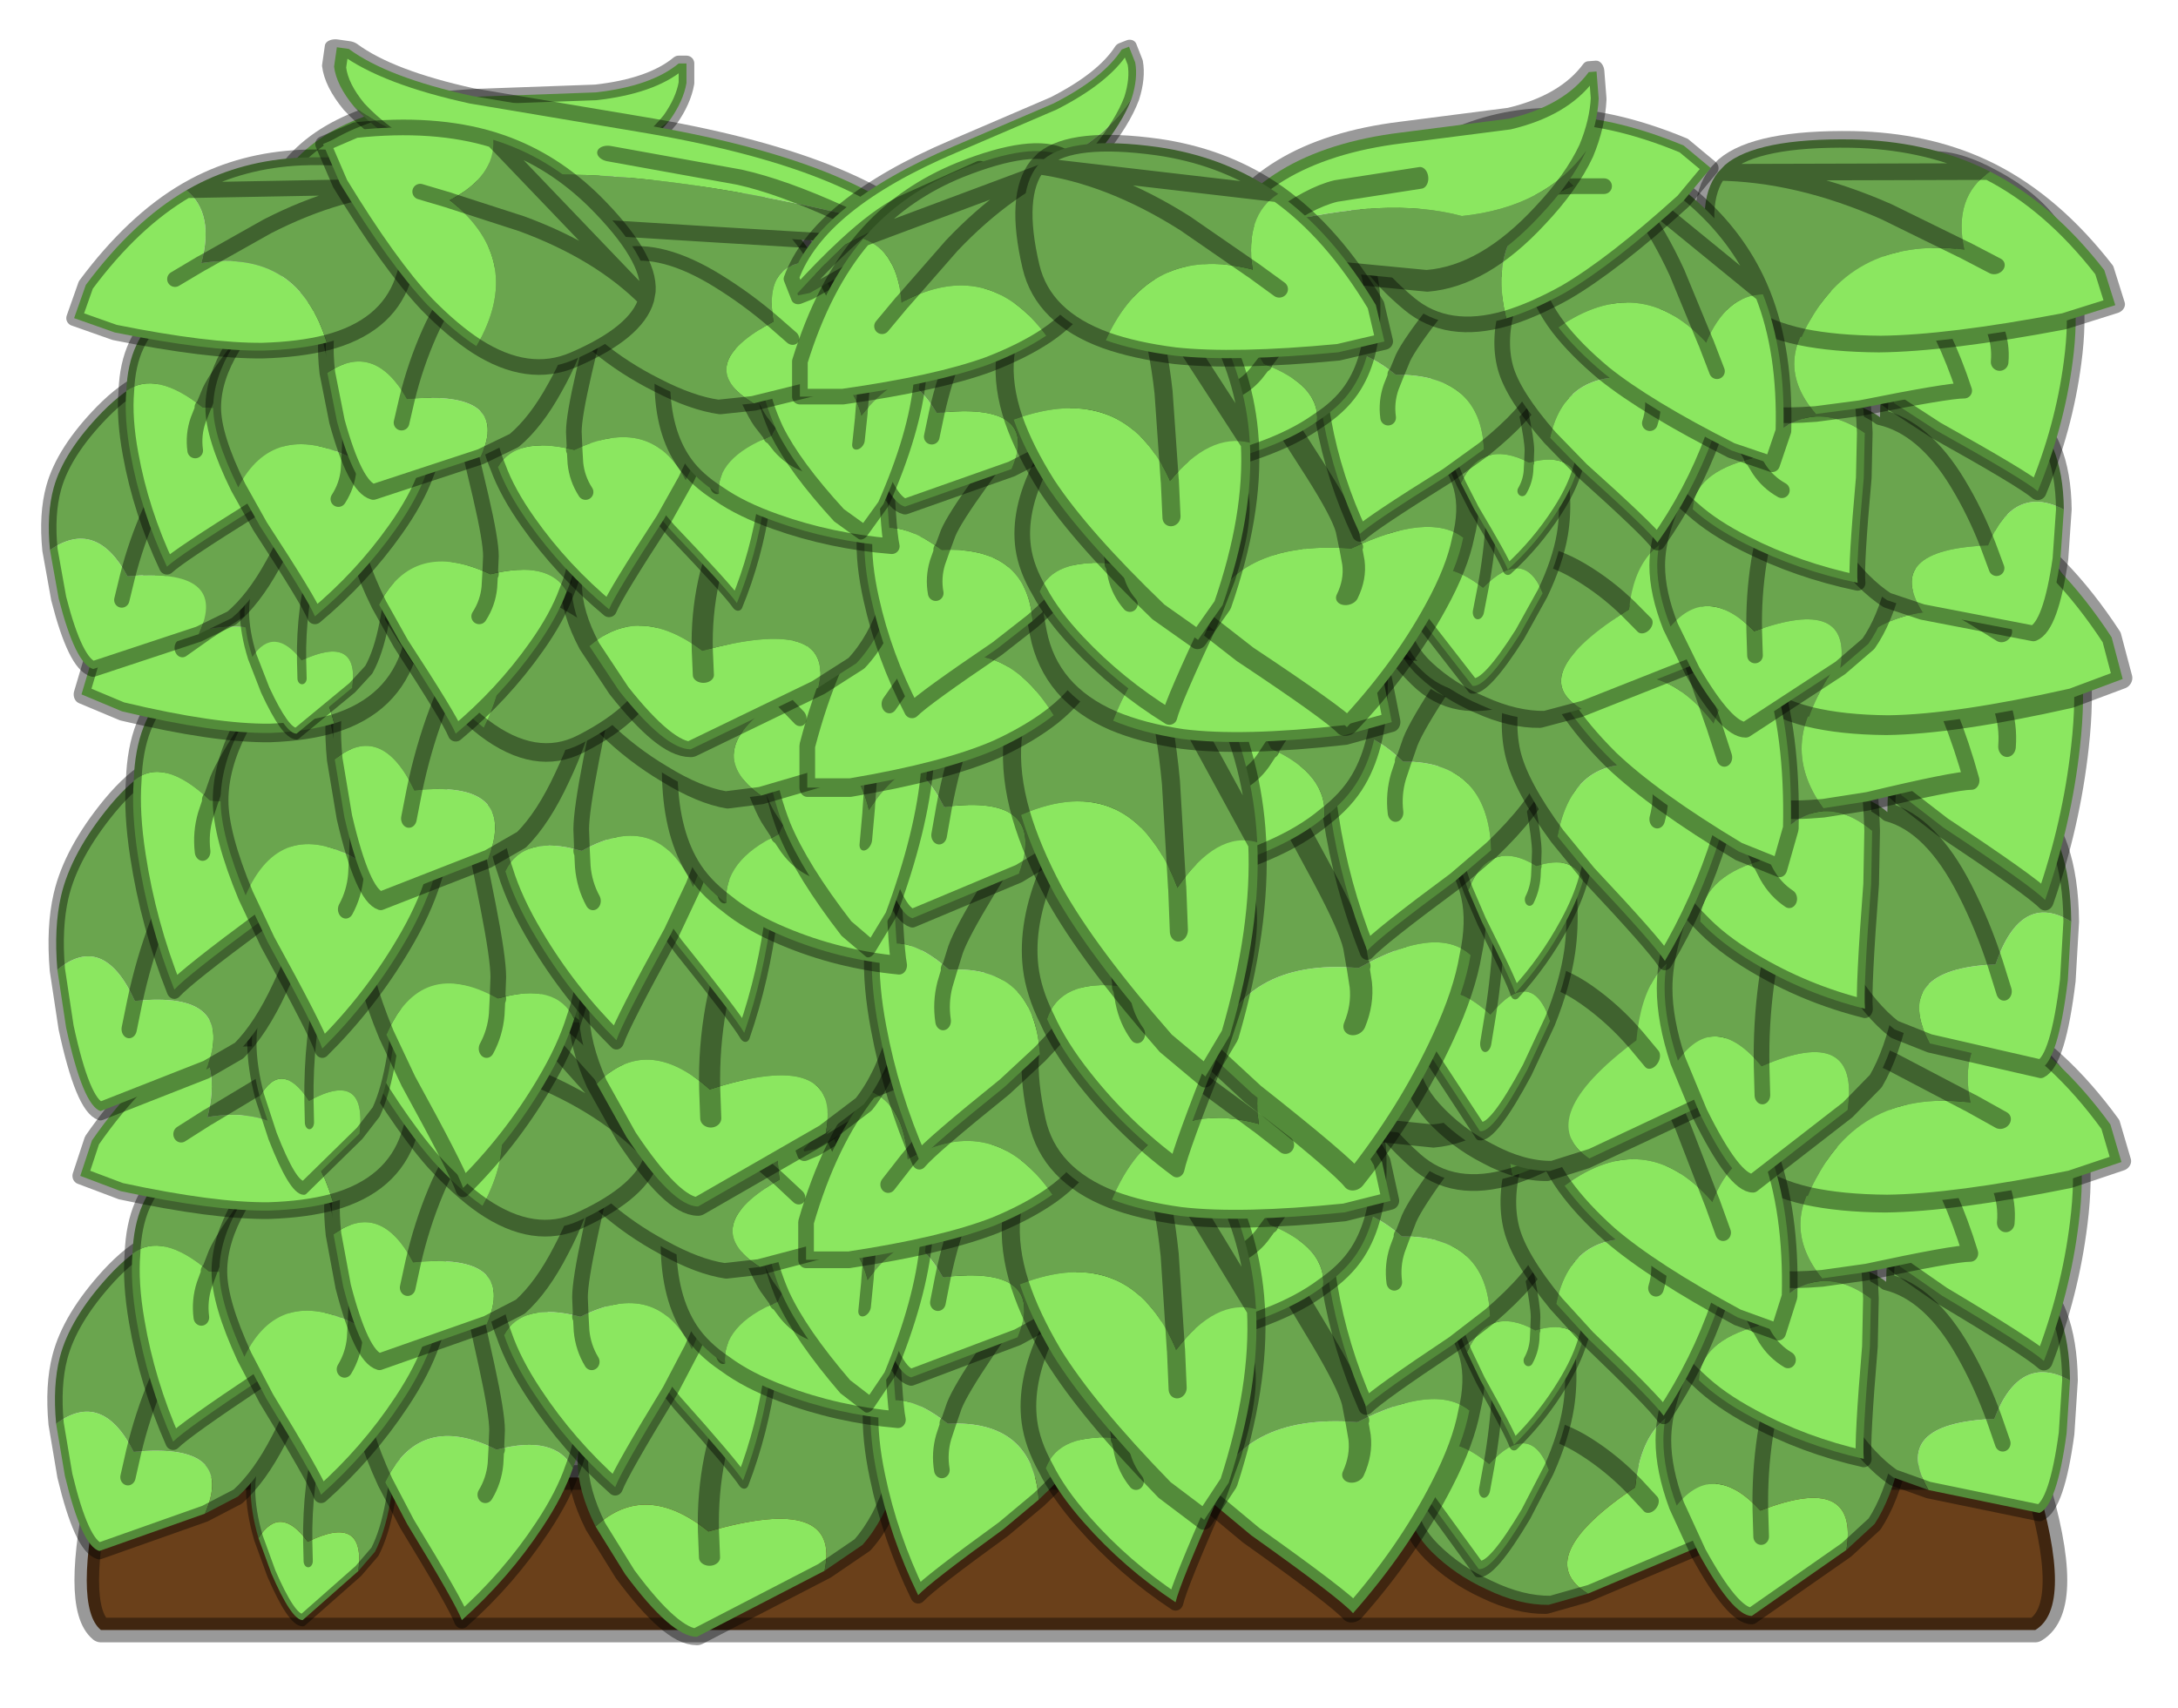
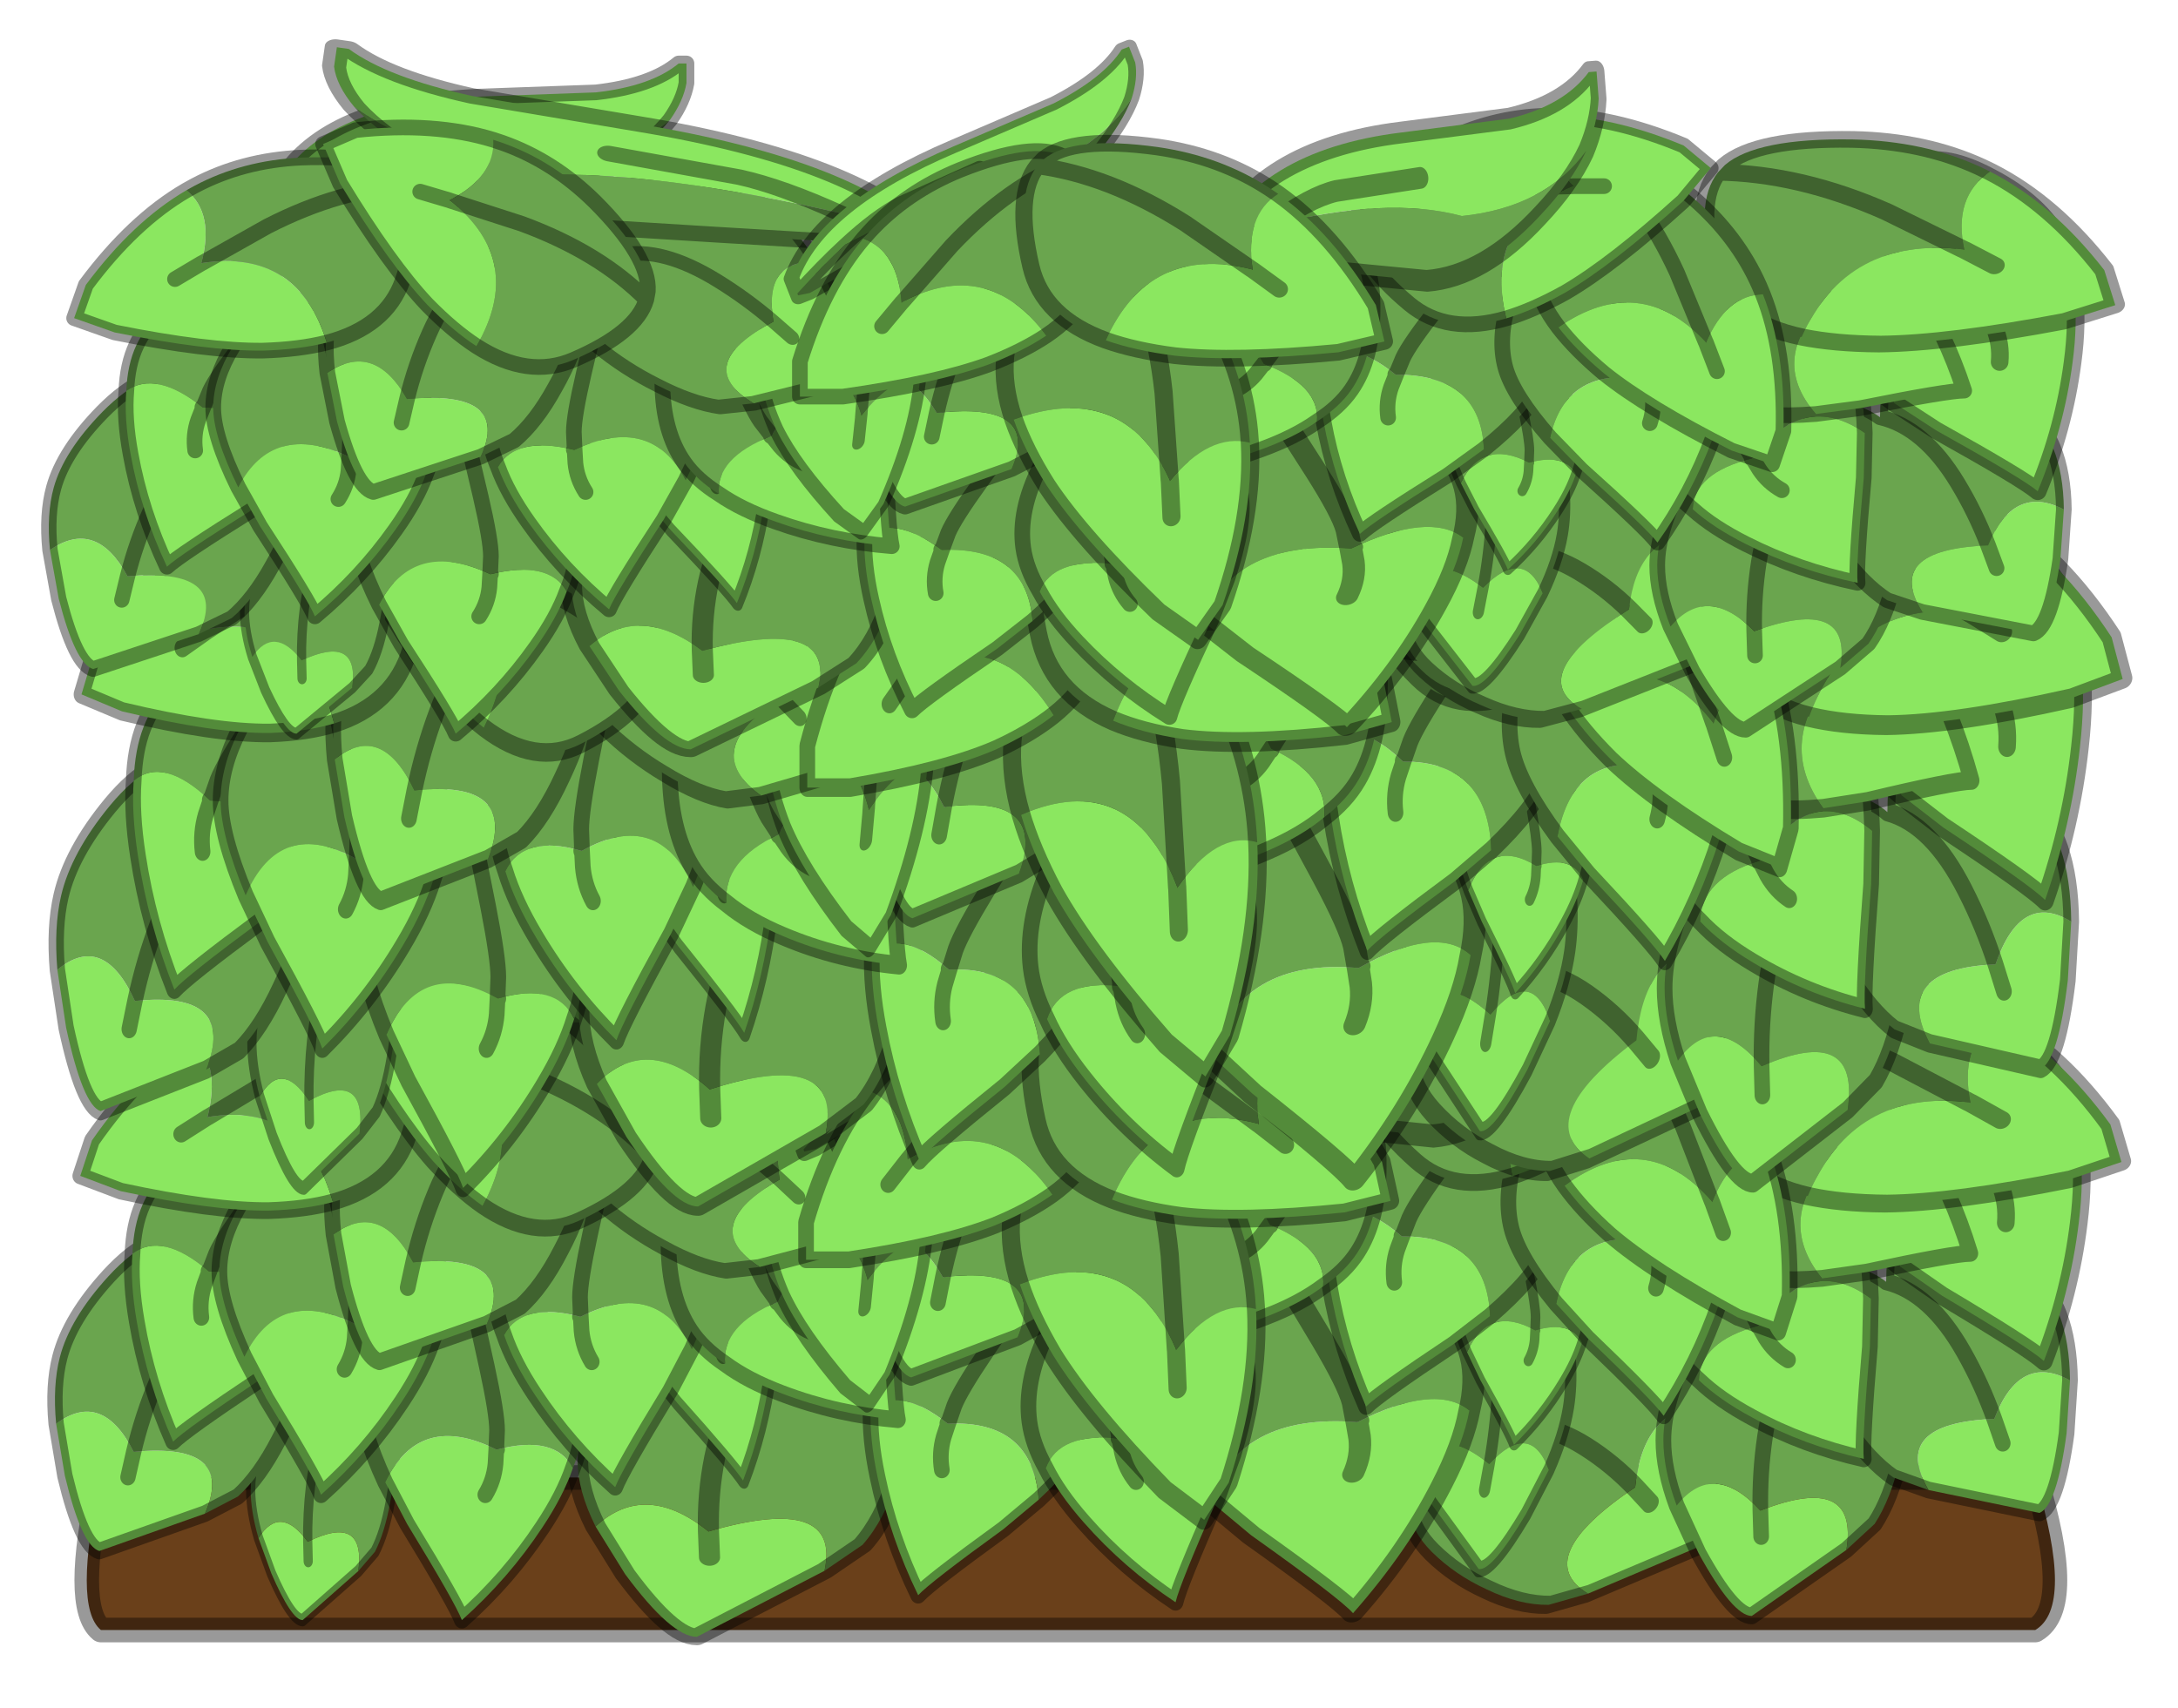
<svg xmlns="http://www.w3.org/2000/svg" xmlns:xlink="http://www.w3.org/1999/xlink" height="69.4px" width="88.5px">
  <g transform="matrix(1.0, 0.0, 0.0, 1.0, 43.8, 65.65)">
-     <use height="7.2" transform="matrix(1.0, 0.0, 0.0, 1.0, -40.8, -6.1)" width="81.0" xlink:href="#decoration183-shape0" />
-     <use height="52.1" transform="matrix(0.6357, 0.0, 0.0, 0.6796, -43.5314, -31.6757)" width="138.7" xlink:href="#decoration183-sprite0" />
-     <use height="52.1" transform="matrix(0.6357, 0.0, 0.0, 0.755, -43.4814, -52.7785)" width="138.7" xlink:href="#decoration183-sprite0" />
-     <use height="52.1" transform="matrix(0.6357, 0.0, 0.0, 0.6357, -43.7814, -65.645)" width="138.7" xlink:href="#decoration183-sprite5" />
+     <use data-characterId="180" height="7.2" transform="matrix(1.0, 0.0, 0.0, 1.0, -40.8, -6.1)" width="81.0" xlink:href="#decoration183-shape0" />
+     <use data-characterId="189" height="52.1" transform="matrix(0.6357, 0.0, 0.0, 0.6796, -43.5314, -31.6757)" width="138.7" xlink:href="#decoration183-sprite0" />
+     <use data-characterId="189" height="52.1" transform="matrix(0.6357, 0.0, 0.0, 0.755, -43.4814, -52.7785)" width="138.7" xlink:href="#decoration183-sprite0" />
+     <use data-characterId="190" height="52.1" transform="matrix(0.6357, 0.0, 0.0, 0.6357, -43.7814, -65.645)" width="138.7" xlink:href="#decoration183-sprite5" />
  </g>
  <defs>
    <g id="decoration183-shape0" transform="matrix(1.0, 0.0, 0.0, 1.0, 40.8, 6.1)">
      <path d="M38.9 -5.6 Q40.5 -0.35 38.9 0.6 L-39.7 0.6 Q-40.85 -0.35 -39.7 -5.6 L38.9 -5.6" fill="#6a401a" fill-rule="evenodd" stroke="none" />
      <path d="M38.9 -5.6 L-39.7 -5.6 Q-40.85 -0.35 -39.7 0.6 L38.9 0.6 Q40.5 -0.35 38.9 -5.6 Z" fill="none" stroke="#000000" stroke-linecap="round" stroke-linejoin="round" stroke-opacity="0.4" stroke-width="1.0" />
    </g>
    <g id="decoration183-sprite0" transform="matrix(1.0, 0.0, 0.0, 1.0, 0.6, 0.7)">
-       <use height="10.0" transform="matrix(1.0, 0.0, 0.0, 1.0, 17.25, 2.85)" width="26.5" xlink:href="#decoration183-sprite1" />
-       <use height="20.5" transform="matrix(-0.8299, 0.8963, 0.6585, 0.6097, 100.0357, 23.897)" width="16.75" xlink:href="#decoration183-sprite2" />
-       <use height="20.5" transform="matrix(-0.7032, -0.1201, -0.1684, 0.9857, 101.1858, 24.1672)" width="16.75" xlink:href="#decoration183-sprite2" />
-       <use height="20.5" transform="matrix(1.443, 0.0, 0.0, 1.0, 59.2785, 16.85)" width="16.75" xlink:href="#decoration183-sprite2" />
-       <use height="20.5" transform="matrix(1.0, 0.0, 0.0, 1.0, 104.8, 25.95)" width="16.75" xlink:href="#decoration183-sprite2" />
-       <use height="20.5" transform="matrix(-0.9258, 0.3781, 0.3781, 0.9258, 127.4739, 18.9481)" width="16.75" xlink:href="#decoration183-sprite2" />
-       <use height="20.5" transform="matrix(1.3488, 0.0, 0.0, 1.0, 35.2256, 27.2)" width="16.75" xlink:href="#decoration183-sprite2" />
-       <use height="20.5" transform="matrix(0.5884, 0.0, 0.0, 0.7436, 14.7058, 31.3282)" width="16.75" xlink:href="#decoration183-sprite2" />
-       <use height="20.5" transform="matrix(0.9416, 0.2602, -0.2663, 0.9639, 4.8623, 21.188)" width="16.75" xlink:href="#decoration183-sprite2" />
-       <use height="20.75" transform="matrix(-0.6831, 0.2285, 0.3172, 0.9484, 45.683, 16.7616)" width="15.25" xlink:href="#decoration183-sprite3" />
-       <use height="20.75" transform="matrix(-1.4038, 0.3757, 0.2781, 1.0392, 91.4128, 21.6426)" width="15.25" xlink:href="#decoration183-sprite3" />
-       <use height="20.75" transform="matrix(-1.0, 0.0, 0.0, 1.0, 36.75, 25.95)" width="15.25" xlink:href="#decoration183-sprite3" />
-       <use height="20.75" transform="matrix(-0.6127, 0.0, 0.0, 0.6717, 100.8063, 22.1141)" width="15.25" xlink:href="#decoration183-sprite3" />
-       <use height="20.75" transform="matrix(0.9223, 0.3864, -0.3864, 0.9223, 57.882, 22.8456)" width="15.25" xlink:href="#decoration183-sprite3" />
-       <use height="20.75" transform="matrix(0.9066, 0.4219, -0.4219, 0.9066, 11.1077, 13.6857)" width="15.25" xlink:href="#decoration183-sprite3" />
-       <use height="20.75" transform="matrix(1.0, 0.0, 0.0, 1.0, 30.05, 18.0)" width="15.25" xlink:href="#decoration183-sprite3" />
-       <use height="20.75" transform="matrix(0.8169, -0.5768, 0.5768, 0.8169, 37.9532, 22.4299)" width="15.25" xlink:href="#decoration183-sprite3" />
-       <use height="20.75" transform="matrix(0.9067, 0.4218, -0.4218, 0.9067, 87.3576, 11.5858)" width="15.25" xlink:href="#decoration183-sprite3" />
-       <use height="20.75" transform="matrix(0.8831, -0.4691, 0.4691, 0.8831, 101.3239, 22.543)" width="15.25" xlink:href="#decoration183-sprite3" />
-       <use height="20.75" transform="matrix(0.9903, -0.1389, 0.1389, 0.9903, 63.1354, 26.2243)" width="15.25" xlink:href="#decoration183-sprite3" />
-       <use height="20.75" transform="matrix(-0.966, 0.2584, 0.2584, 0.966, 108.0538, 12.2878)" width="15.25" xlink:href="#decoration183-sprite3" />
-       <use height="20.75" transform="matrix(-0.997, 0.5239, 0.5239, 0.997, 127.2366, 6.1896)" width="15.25" xlink:href="#decoration183-sprite3" />
-       <use height="20.75" transform="matrix(-0.8223, -0.5691, -0.5691, 0.8223, 90.8457, 17.7234)" width="15.25" xlink:href="#decoration183-sprite3" />
-       <use height="20.75" transform="matrix(-1.0, 0.0, 0.0, 1.0, 27.75, 18.45)" width="15.25" xlink:href="#decoration183-sprite3" />
-       <use height="20.75" transform="matrix(-0.3706, 0.9288, 0.9288, 0.3706, 109.1709, 9.1003)" width="15.25" xlink:href="#decoration183-sprite3" />
-       <use height="20.5" transform="matrix(0.9662, 0.2578, -0.2578, 0.9662, 22.4458, 9.838)" width="16.75" xlink:href="#decoration183-sprite2" />
-       <use height="20.5" transform="matrix(0.9715, 0.2369, -0.2369, 0.9715, 55.9827, 10.7958)" width="16.75" xlink:href="#decoration183-sprite2" />
-       <use height="16.7" transform="matrix(0.5553, 0.3997, -0.5842, 0.8116, 53.1645, 12.3943)" width="20.0" xlink:href="#decoration183-sprite4" />
-       <use height="20.5" transform="matrix(-0.5596, 0.6778, 0.7712, 0.6366, 41.9942, 6.5928)" width="16.75" xlink:href="#decoration183-sprite2" />
-       <use height="16.7" transform="matrix(1.1952, -0.3759, 0.3134, 0.9965, 106.1957, 9.9897)" width="20.0" xlink:href="#decoration183-sprite4" />
-       <use height="16.7" transform="matrix(0.9469, 0.3215, -0.3215, 0.9469, 99.3873, 7.3658)" width="20.0" xlink:href="#decoration183-sprite4" />
-       <use height="16.7" transform="matrix(0.9207, 0.6499, -0.6971, 0.9876, 69.2882, 11.5313)" width="20.0" xlink:href="#decoration183-sprite4" />
-       <use height="16.7" transform="matrix(-0.943, -0.3328, -0.3328, 0.943, 27.8879, 10.8449)" width="20.0" xlink:href="#decoration183-sprite4" />
-       <use height="16.7" transform="matrix(0.6396, -0.7687, 0.7687, 0.6396, 83.7958, 14.6645)" width="20.0" xlink:href="#decoration183-sprite4" />
-       <use height="10.0" transform="matrix(-1.5332, -0.2211, -0.1427, 0.9897, 60.838, 7.5657)" width="26.5" xlink:href="#decoration183-sprite1" />
-       <use height="16.7" transform="matrix(-0.3951, -0.9186, -0.9186, 0.3951, 42.6069, 20.0118)" width="20.0" xlink:href="#decoration183-sprite4" />
-       <use height="10.0" transform="matrix(0.9308, -0.3656, 0.319, 0.8119, 47.1751, 11.3768)" width="26.5" xlink:href="#decoration183-sprite1" />
-       <use height="16.7" transform="matrix(-1.0, 0.0, 0.0, 1.0, 70.0, 8.45)" width="20.0" xlink:href="#decoration183-sprite4" />
-       <use height="10.0" transform="matrix(0.9969, -0.0779, 0.1081, 1.3846, 75.4475, 5.1966)" width="26.5" xlink:href="#decoration183-sprite1" />
-       <use height="16.7" transform="matrix(1.0709, -0.2514, 0.243, 1.0351, 63.0431, 9.2581)" width="20.0" xlink:href="#decoration183-sprite4" />
+       <use data-characterId="182" height="10.0" transform="matrix(1.0, 0.0, 0.0, 1.0, 17.25, 2.85)" width="26.5" xlink:href="#decoration183-sprite1" />
+       <use data-characterId="184" height="20.5" transform="matrix(-0.8299, 0.8963, 0.6585, 0.6097, 100.0357, 23.897)" width="16.75" xlink:href="#decoration183-sprite2" />
+       <use data-characterId="184" height="20.5" transform="matrix(-0.7032, -0.1201, -0.1684, 0.9857, 101.1858, 24.1672)" width="16.75" xlink:href="#decoration183-sprite2" />
+       <use data-characterId="184" height="20.5" transform="matrix(1.443, 0.0, 0.0, 1.0, 59.2785, 16.85)" width="16.75" xlink:href="#decoration183-sprite2" />
+       <use data-characterId="184" height="20.5" transform="matrix(1.0, 0.0, 0.0, 1.0, 104.8, 25.95)" width="16.75" xlink:href="#decoration183-sprite2" />
+       <use data-characterId="184" height="20.5" transform="matrix(-0.9258, 0.3781, 0.3781, 0.9258, 127.4739, 18.9481)" width="16.75" xlink:href="#decoration183-sprite2" />
+       <use data-characterId="184" height="20.5" transform="matrix(1.3488, 0.0, 0.0, 1.0, 35.2256, 27.2)" width="16.75" xlink:href="#decoration183-sprite2" />
+       <use data-characterId="184" height="20.5" transform="matrix(0.5884, 0.0, 0.0, 0.7436, 14.7058, 31.3282)" width="16.75" xlink:href="#decoration183-sprite2" />
+       <use data-characterId="184" height="20.5" transform="matrix(0.9416, 0.2602, -0.2663, 0.9639, 4.8623, 21.188)" width="16.75" xlink:href="#decoration183-sprite2" />
+       <use data-characterId="186" height="20.75" transform="matrix(-0.6831, 0.2285, 0.3172, 0.9484, 45.683, 16.7616)" width="15.25" xlink:href="#decoration183-sprite3" />
+       <use data-characterId="186" height="20.75" transform="matrix(-1.4038, 0.3757, 0.2781, 1.0392, 91.4128, 21.6426)" width="15.25" xlink:href="#decoration183-sprite3" />
+       <use data-characterId="186" height="20.75" transform="matrix(-1.0, 0.0, 0.0, 1.0, 36.75, 25.95)" width="15.25" xlink:href="#decoration183-sprite3" />
+       <use data-characterId="186" height="20.75" transform="matrix(-0.6127, 0.0, 0.0, 0.6717, 100.8063, 22.1141)" width="15.25" xlink:href="#decoration183-sprite3" />
+       <use data-characterId="186" height="20.75" transform="matrix(0.9223, 0.3864, -0.3864, 0.9223, 57.882, 22.8456)" width="15.25" xlink:href="#decoration183-sprite3" />
+       <use data-characterId="186" height="20.75" transform="matrix(0.9066, 0.4219, -0.4219, 0.9066, 11.1077, 13.6857)" width="15.25" xlink:href="#decoration183-sprite3" />
+       <use data-characterId="186" height="20.75" transform="matrix(1.0, 0.0, 0.0, 1.0, 30.05, 18.0)" width="15.25" xlink:href="#decoration183-sprite3" />
+       <use data-characterId="186" height="20.75" transform="matrix(0.8169, -0.5768, 0.5768, 0.8169, 37.9532, 22.4299)" width="15.25" xlink:href="#decoration183-sprite3" />
+       <use data-characterId="186" height="20.75" transform="matrix(0.9067, 0.4218, -0.4218, 0.9067, 87.3576, 11.5858)" width="15.25" xlink:href="#decoration183-sprite3" />
+       <use data-characterId="186" height="20.75" transform="matrix(0.8831, -0.4691, 0.4691, 0.8831, 101.3239, 22.543)" width="15.25" xlink:href="#decoration183-sprite3" />
+       <use data-characterId="186" height="20.75" transform="matrix(0.9903, -0.1389, 0.1389, 0.9903, 63.1354, 26.2243)" width="15.25" xlink:href="#decoration183-sprite3" />
+       <use data-characterId="186" height="20.75" transform="matrix(-0.966, 0.2584, 0.2584, 0.966, 108.0538, 12.2878)" width="15.25" xlink:href="#decoration183-sprite3" />
+       <use data-characterId="186" height="20.75" transform="matrix(-0.997, 0.5239, 0.5239, 0.997, 127.2366, 6.1896)" width="15.25" xlink:href="#decoration183-sprite3" />
+       <use data-characterId="186" height="20.75" transform="matrix(-0.8223, -0.5691, -0.5691, 0.8223, 90.8457, 17.7234)" width="15.25" xlink:href="#decoration183-sprite3" />
+       <use data-characterId="186" height="20.75" transform="matrix(-1.0, 0.0, 0.0, 1.0, 27.75, 18.45)" width="15.25" xlink:href="#decoration183-sprite3" />
+       <use data-characterId="186" height="20.75" transform="matrix(-0.3706, 0.9288, 0.9288, 0.3706, 109.1709, 9.1003)" width="15.25" xlink:href="#decoration183-sprite3" />
+       <use data-characterId="184" height="20.5" transform="matrix(0.9662, 0.2578, -0.2578, 0.9662, 22.4458, 9.838)" width="16.75" xlink:href="#decoration183-sprite2" />
+       <use data-characterId="184" height="20.5" transform="matrix(0.9715, 0.2369, -0.2369, 0.9715, 55.9827, 10.7958)" width="16.75" xlink:href="#decoration183-sprite2" />
+       <use data-characterId="188" height="16.7" transform="matrix(0.5553, 0.3997, -0.5842, 0.8116, 53.1645, 12.3943)" width="20.0" xlink:href="#decoration183-sprite4" />
+       <use data-characterId="184" height="20.5" transform="matrix(-0.5596, 0.6778, 0.7712, 0.6366, 41.9942, 6.5928)" width="16.75" xlink:href="#decoration183-sprite2" />
+       <use data-characterId="188" height="16.7" transform="matrix(1.1952, -0.3759, 0.3134, 0.9965, 106.1957, 9.9897)" width="20.0" xlink:href="#decoration183-sprite4" />
+       <use data-characterId="188" height="16.7" transform="matrix(0.9469, 0.3215, -0.3215, 0.9469, 99.3873, 7.3658)" width="20.0" xlink:href="#decoration183-sprite4" />
+       <use data-characterId="188" height="16.7" transform="matrix(0.9207, 0.6499, -0.6971, 0.9876, 69.2882, 11.5313)" width="20.0" xlink:href="#decoration183-sprite4" />
+       <use data-characterId="188" height="16.7" transform="matrix(-0.943, -0.3328, -0.3328, 0.943, 27.8879, 10.8449)" width="20.0" xlink:href="#decoration183-sprite4" />
+       <use data-characterId="188" height="16.7" transform="matrix(0.6396, -0.7687, 0.7687, 0.6396, 83.7958, 14.6645)" width="20.0" xlink:href="#decoration183-sprite4" />
+       <use data-characterId="182" height="10.0" transform="matrix(-1.5332, -0.2211, -0.1427, 0.9897, 60.838, 7.5657)" width="26.5" xlink:href="#decoration183-sprite1" />
+       <use data-characterId="188" height="16.7" transform="matrix(-0.3951, -0.9186, -0.9186, 0.3951, 42.6069, 20.0118)" width="20.0" xlink:href="#decoration183-sprite4" />
+       <use data-characterId="182" height="10.0" transform="matrix(0.9308, -0.3656, 0.319, 0.8119, 47.1751, 11.3768)" width="26.5" xlink:href="#decoration183-sprite1" />
+       <use data-characterId="188" height="16.7" transform="matrix(-1.0, 0.0, 0.0, 1.0, 70.0, 8.45)" width="20.0" xlink:href="#decoration183-sprite4" />
+       <use data-characterId="182" height="10.0" transform="matrix(0.9969, -0.0779, 0.1081, 1.3846, 75.4475, 5.1966)" width="26.5" xlink:href="#decoration183-sprite1" />
+       <use data-characterId="188" height="16.7" transform="matrix(1.0709, -0.2514, 0.243, 1.0351, 63.0431, 9.2581)" width="20.0" xlink:href="#decoration183-sprite4" />
    </g>
    <g id="decoration183-sprite1" transform="matrix(1.0, 0.0, 0.0, 1.0, 0.5, 0.5)">
-       <use height="10.0" transform="matrix(1.0, 0.0, 0.0, 1.0, -0.5, -0.5)" width="26.5" xlink:href="#decoration183-shape1" />
+       <use data-characterId="181" height="10.0" transform="matrix(1.0, 0.0, 0.0, 1.0, -0.5, -0.5)" width="26.5" xlink:href="#decoration183-shape1" />
    </g>
    <g id="decoration183-shape1" transform="matrix(1.0, 0.0, 0.0, 1.0, 0.5, 0.5)">
      <path d="M0.0 7.95 L0.0 6.75 Q3.35 2.4 12.75 2.1 L19.7 1.85 Q23.25 1.45 25.0 0.0 L25.5 0.0 25.5 1.25 Q25.3 2.4 24.45 3.6 21.55 6.05 16.2 6.15 11.5 4.95 4.0 5.9 2.2 6.7 0.0 7.95 M13.75 4.25 L8.3 4.55 Q6.55 4.75 4.0 5.9 6.55 4.75 8.3 4.55 L13.75 4.25" fill="#8be760" fill-rule="evenodd" stroke="none" />
      <path d="M24.45 3.6 Q23.35 5.0 21.2 6.4 17.3 9.0 13.65 9.0 L8.9 8.4 3.9 7.75 2.35 8.0 0.75 8.25 0.0 8.1 0.0 7.95 Q2.2 6.7 4.0 5.9 11.5 4.95 16.2 6.15 21.55 6.05 24.45 3.6" fill="#6aa54e" fill-rule="evenodd" stroke="none" />
-       <path d="M0.0 7.95 L0.0 6.75 Q3.35 2.4 12.75 2.1 L19.7 1.85 Q23.25 1.45 25.0 0.0 L25.5 0.0 25.5 1.25 Q25.3 2.4 24.45 3.6 23.35 5.0 21.2 6.4 17.3 9.0 13.65 9.0 L8.9 8.4 3.9 7.75 2.35 8.0 0.75 8.25 0.0 8.25 0.0 8.1 0.0 7.95 Q2.2 6.7 4.0 5.9 6.55 4.75 8.3 4.55 L13.75 4.25 M0.75 8.25 L0.0 8.1" fill="none" stroke="#000000" stroke-linecap="round" stroke-linejoin="round" stroke-opacity="0.4" stroke-width="1.0" />
+       <path d="M24.45 3.6 Q23.35 5.0 21.2 6.4 17.3 9.0 13.65 9.0 L8.9 8.4 3.9 7.75 2.35 8.0 0.75 8.25 0.0 8.25 0.0 8.1 0.0 7.95 0.0 6.75 Q3.35 2.4 12.75 2.1 L19.7 1.85 Q23.25 1.45 25.0 0.0 L25.5 0.0 25.5 1.25 Q25.3 2.4 24.45 3.6 M4.0 5.9 Q2.2 6.7 0.0 7.95 M0.75 8.25 L0.0 8.1 M4.0 5.9 Q6.55 4.75 8.3 4.55 L13.75 4.25" fill="none" stroke="#000000" stroke-linecap="round" stroke-linejoin="round" stroke-opacity="0.4" stroke-width="1.0" />
    </g>
    <g id="decoration183-sprite2" transform="matrix(1.0, 0.0, 0.0, 1.0, 0.5, 0.5)">
-       <use height="20.5" transform="matrix(1.0, 0.0, 0.0, 1.0, -0.5, -0.5)" width="16.75" xlink:href="#decoration183-shape2" />
+       <use data-characterId="183" height="20.5" transform="matrix(1.0, 0.0, 0.0, 1.0, -0.5, -0.5)" width="16.75" xlink:href="#decoration183-shape2" />
    </g>
    <g id="decoration183-shape2" transform="matrix(1.0, 0.0, 0.0, 1.0, 0.5, 0.5)">
      <path d="M6.2 13.2 Q12.5 10.9 11.7 15.55 L5.65 19.5 Q4.45 19.5 2.25 15.75 L0.85 12.9 Q3.2 10.15 6.2 13.2 L6.25 14.75 6.2 13.2" fill="#8be760" fill-rule="evenodd" stroke="none" />
      <path d="M9.5 3.0 Q10.0 2.15 11.05 1.4 12.0 0.75 12.5 0.75 14.1 0.75 15.0 2.25 15.75 3.55 15.75 5.5 15.75 7.75 15.15 10.05 14.55 12.5 13.5 14.0 L11.7 15.55 Q12.5 10.9 6.2 13.2 6.15 10.95 6.5 8.75 7.15 4.65 9.5 3.0 7.15 4.65 6.5 8.75 6.15 10.95 6.2 13.2 3.2 10.15 0.85 12.9 0.0 10.75 0.0 9.0 0.0 6.6 1.75 3.5 3.75 0.0 6.15 0.0 L7.5 0.1 Q8.4 0.4 9.5 3.0" fill="#6aa54e" fill-rule="evenodd" stroke="none" />
      <path d="M11.7 15.55 L13.5 14.0 Q14.55 12.5 15.15 10.05 15.75 7.75 15.75 5.5 15.75 3.55 15.0 2.25 14.1 0.75 12.5 0.75 12.0 0.75 11.05 1.4 10.0 2.15 9.5 3.0 7.15 4.65 6.5 8.75 6.15 10.95 6.2 13.2 L6.25 14.75 M11.7 15.55 L5.65 19.5 Q4.45 19.5 2.25 15.75 L0.85 12.9 Q0.0 10.75 0.0 9.0 0.0 6.6 1.75 3.5 3.75 0.0 6.15 0.0 L7.5 0.1 Q8.4 0.4 9.5 3.0" fill="none" stroke="#000000" stroke-linecap="round" stroke-linejoin="round" stroke-opacity="0.4" stroke-width="1.0" />
    </g>
    <g id="decoration183-sprite3" transform="matrix(1.0, 0.0, 0.0, 1.0, 0.5, 0.5)">
-       <use height="20.75" transform="matrix(1.0, 0.0, 0.0, 1.0, -0.5, -0.5)" width="15.25" xlink:href="#decoration183-shape3" />
+       <use data-characterId="185" height="20.75" transform="matrix(1.0, 0.0, 0.0, 1.0, -0.5, -0.5)" width="15.25" xlink:href="#decoration183-shape3" />
    </g>
    <g id="decoration183-shape3" transform="matrix(1.0, 0.0, 0.0, 1.0, 0.5, 0.5)">
      <path d="M12.65 11.5 L11.25 14.0 Q8.15 18.75 7.75 19.75 4.75 17.25 2.6 14.2 1.25 12.3 0.65 10.65 1.8 8.65 5.5 9.55 L5.55 9.55 5.6 10.4 Q5.7 11.4 6.25 12.25 5.7 11.4 5.6 10.4 L5.55 9.55 Q10.45 7.25 12.65 11.5" fill="#8be760" fill-rule="evenodd" stroke="none" />
      <path d="M0.65 10.65 Q0.0 9.1 0.0 7.75 0.0 5.35 1.8 2.75 3.65 0.0 5.65 0.0 6.3 0.0 7.0 1.0 L8.6 0.65 10.0 0.25 Q11.65 0.25 13.0 2.5 14.25 4.55 14.25 6.4 14.25 8.25 12.65 11.5 10.45 7.25 5.55 9.55 L5.5 9.55 Q1.8 8.65 0.65 10.65 M7.0 1.0 L6.15 4.6 Q5.5 7.4 5.5 8.4 L5.55 9.55 5.5 8.4 Q5.5 7.4 6.15 4.6 L7.0 1.0" fill="#6aa54e" fill-rule="evenodd" stroke="none" />
      <path d="M0.65 10.65 Q0.0 9.1 0.0 7.75 0.0 5.35 1.8 2.75 3.65 0.0 5.65 0.0 6.3 0.0 7.0 1.0 L8.6 0.65 10.0 0.25 Q11.65 0.25 13.0 2.5 14.25 4.55 14.25 6.4 14.25 8.25 12.65 11.5 L11.25 14.0 Q8.15 18.75 7.75 19.75 4.75 17.25 2.6 14.2 1.25 12.3 0.65 10.65 M5.5 9.55 L5.55 9.55 5.5 8.4 Q5.5 7.4 6.15 4.6 L7.0 1.0 M5.55 9.55 L5.6 10.4 Q5.7 11.4 6.25 12.25" fill="none" stroke="#000000" stroke-linecap="round" stroke-linejoin="round" stroke-opacity="0.4" stroke-width="1.0" />
    </g>
    <g id="decoration183-sprite4" transform="matrix(1.0, 0.0, 0.0, 1.0, 0.5, 0.5)">
-       <use height="16.7" transform="matrix(1.0, 0.0, 0.0, 1.0, -0.5, -0.5)" width="20.0" xlink:href="#decoration183-shape4" />
+       <use data-characterId="187" height="16.7" transform="matrix(1.0, 0.0, 0.0, 1.0, -0.5, -0.5)" width="20.0" xlink:href="#decoration183-shape4" />
    </g>
    <g id="decoration183-shape4" transform="matrix(1.0, 0.0, 0.0, 1.0, 0.5, 0.5)">
-       <path d="M12.5 9.7 Q12.75 6.4 14.95 5.6 17.5 8.6 19.0 13.45 L19.0 15.7 16.25 15.7 Q10.25 14.85 6.95 13.65 4.75 12.8 3.25 11.8 7.0 6.75 12.45 9.65 L12.5 9.7 13.75 11.2 12.5 9.7" fill="#8be760" fill-rule="evenodd" stroke="none" />
-       <path d="M14.95 5.6 Q12.75 6.4 12.5 9.7 L12.45 9.65 9.3 6.05 Q5.65 2.2 1.7 0.65 5.65 2.2 9.3 6.05 L12.45 9.65 Q7.0 6.75 3.25 11.8 0.0 9.6 0.0 6.45 0.0 2.05 1.7 0.65 L2.15 0.35 Q4.1 -0.65 8.75 1.2 12.2 2.6 14.55 5.15 L14.95 5.6" fill="#6aa54e" fill-rule="evenodd" stroke="none" />
-       <path d="M14.95 5.6 L14.55 5.15 Q12.2 2.6 8.75 1.2 4.1 -0.65 2.15 0.35 L1.7 0.65 Q5.65 2.2 9.3 6.05 L12.45 9.65 12.5 9.7 13.75 11.2 M1.7 0.65 Q0.0 2.05 0.0 6.45 0.0 9.6 3.25 11.8 4.75 12.8 6.95 13.65 10.25 14.85 16.25 15.7 L19.0 15.7 19.0 13.45 Q17.5 8.6 14.95 5.6 Z" fill="none" stroke="#000000" stroke-linecap="round" stroke-linejoin="round" stroke-opacity="0.4" stroke-width="1.0" />
+       <path d="M13.75 11.2 L12.5 9.7 13.75 11.2 M12.45 9.65 L12.5 9.7 Q12.75 6.4 14.95 5.6 17.5 8.6 19.0 13.45 L19.0 15.7 16.25 15.7 Q10.25 14.85 6.95 13.65 4.75 12.8 3.25 11.8 7.0 6.75 12.45 9.65" fill="#8be760" fill-rule="evenodd" stroke="none" />
+       <path d="M12.5 9.7 L12.45 9.65 9.3 6.05 Q5.65 2.2 1.7 0.65 5.65 2.2 9.3 6.05 L12.45 9.65 Q7.0 6.75 3.25 11.8 0.0 9.6 0.0 6.45 0.0 2.05 1.7 0.65 L2.15 0.35 Q4.1 -0.65 8.75 1.2 12.2 2.6 14.55 5.15 L14.95 5.6 Q12.75 6.4 12.5 9.7" fill="#6aa54e" fill-rule="evenodd" stroke="none" />
+       <path d="M12.5 9.7 L13.75 11.2 M12.45 9.65 L12.5 9.7 M14.95 5.6 L14.55 5.15 Q12.2 2.6 8.75 1.2 4.1 -0.65 2.15 0.35 L1.7 0.65 Q5.65 2.2 9.3 6.05 L12.45 9.65 M3.25 11.8 Q4.75 12.8 6.95 13.65 10.25 14.85 16.25 15.7 L19.0 15.7 19.0 13.45 Q17.5 8.6 14.95 5.6 M1.7 0.65 Q0.0 2.05 0.0 6.45 0.0 9.6 3.25 11.8" fill="none" stroke="#000000" stroke-linecap="round" stroke-linejoin="round" stroke-opacity="0.4" stroke-width="1.0" />
    </g>
    <g id="decoration183-sprite5" transform="matrix(1.0, 0.0, 0.0, 1.0, 0.6, 0.7)">
-       <use height="10.0" transform="matrix(1.0, 0.0, 0.0, 1.0, 17.25, 2.85)" width="26.5" xlink:href="#decoration183-sprite1" />
-       <use height="20.5" transform="matrix(-0.8299, 0.8963, 0.6585, 0.6097, 100.0357, 23.897)" width="16.75" xlink:href="#decoration183-sprite2" />
-       <use height="20.5" transform="matrix(-0.7032, -0.1201, -0.1684, 0.9857, 101.1858, 24.1672)" width="16.75" xlink:href="#decoration183-sprite2" />
-       <use height="20.5" transform="matrix(1.443, 0.0, 0.0, 1.0, 59.2785, 16.85)" width="16.75" xlink:href="#decoration183-sprite2" />
-       <use height="20.5" transform="matrix(1.0, 0.0, 0.0, 1.0, 104.8, 25.95)" width="16.75" xlink:href="#decoration183-sprite2" />
-       <use height="20.5" transform="matrix(-0.9258, 0.3781, 0.3781, 0.9258, 127.4739, 18.9481)" width="16.75" xlink:href="#decoration183-sprite2" />
-       <use height="20.5" transform="matrix(1.3488, 0.0, 0.0, 1.0, 35.2256, 27.2)" width="16.75" xlink:href="#decoration183-sprite2" />
-       <use height="20.5" transform="matrix(0.5884, 0.0, 0.0, 0.7436, 14.7058, 31.3282)" width="16.75" xlink:href="#decoration183-sprite2" />
-       <use height="20.5" transform="matrix(0.9416, 0.2602, -0.2663, 0.9639, 4.8623, 21.188)" width="16.75" xlink:href="#decoration183-sprite2" />
-       <use height="20.75" transform="matrix(-0.6831, 0.2285, 0.3172, 0.9484, 45.683, 16.7616)" width="15.25" xlink:href="#decoration183-sprite3" />
-       <use height="20.75" transform="matrix(-1.4038, 0.3757, 0.2781, 1.0392, 91.4128, 21.6426)" width="15.25" xlink:href="#decoration183-sprite3" />
-       <use height="20.75" transform="matrix(-1.0, 0.0, 0.0, 1.0, 36.75, 25.95)" width="15.25" xlink:href="#decoration183-sprite3" />
-       <use height="20.75" transform="matrix(-0.6127, 0.0, 0.0, 0.6717, 100.8063, 22.1141)" width="15.25" xlink:href="#decoration183-sprite3" />
-       <use height="20.75" transform="matrix(0.9223, 0.3864, -0.3864, 0.9223, 57.882, 22.8456)" width="15.25" xlink:href="#decoration183-sprite3" />
-       <use height="20.75" transform="matrix(0.9066, 0.4219, -0.4219, 0.9066, 11.1077, 13.6857)" width="15.25" xlink:href="#decoration183-sprite3" />
-       <use height="20.75" transform="matrix(1.0, 0.0, 0.0, 1.0, 30.05, 18.0)" width="15.25" xlink:href="#decoration183-sprite3" />
-       <use height="20.75" transform="matrix(0.8169, -0.5768, 0.5768, 0.8169, 37.9532, 22.4299)" width="15.25" xlink:href="#decoration183-sprite3" />
-       <use height="20.75" transform="matrix(0.9067, 0.4218, -0.4218, 0.9067, 87.3576, 11.5858)" width="15.25" xlink:href="#decoration183-sprite3" />
-       <use height="20.75" transform="matrix(0.8831, -0.4691, 0.4691, 0.8831, 101.3239, 22.543)" width="15.25" xlink:href="#decoration183-sprite3" />
-       <use height="20.75" transform="matrix(0.9903, -0.1389, 0.1389, 0.9903, 63.1354, 26.2243)" width="15.25" xlink:href="#decoration183-sprite3" />
-       <use height="20.75" transform="matrix(-0.966, 0.2584, 0.2584, 0.966, 108.0538, 12.2878)" width="15.25" xlink:href="#decoration183-sprite3" />
-       <use height="20.75" transform="matrix(-0.997, 0.5239, 0.5239, 0.997, 127.2366, 6.1896)" width="15.25" xlink:href="#decoration183-sprite3" />
-       <use height="20.75" transform="matrix(-0.8223, -0.5691, -0.5691, 0.8223, 90.8457, 17.7234)" width="15.25" xlink:href="#decoration183-sprite3" />
-       <use height="20.75" transform="matrix(-1.0, 0.0, 0.0, 1.0, 27.75, 18.45)" width="15.25" xlink:href="#decoration183-sprite3" />
-       <use height="20.75" transform="matrix(-0.3706, 0.9288, 0.9288, 0.3706, 109.1709, 9.1003)" width="15.25" xlink:href="#decoration183-sprite3" />
-       <use height="20.5" transform="matrix(0.9662, 0.2578, -0.2578, 0.9662, 22.4458, 9.838)" width="16.75" xlink:href="#decoration183-sprite2" />
-       <use height="20.5" transform="matrix(0.9715, 0.2369, -0.2369, 0.9715, 55.9827, 10.7958)" width="16.75" xlink:href="#decoration183-sprite2" />
-       <use height="16.7" transform="matrix(0.5553, 0.3997, -0.5842, 0.8116, 53.1645, 12.3943)" width="20.0" xlink:href="#decoration183-sprite4" />
-       <use height="20.5" transform="matrix(-0.5596, 0.6778, 0.7712, 0.6366, 41.9942, 6.5928)" width="16.75" xlink:href="#decoration183-sprite2" />
-       <use height="16.7" transform="matrix(1.1952, -0.3759, 0.3134, 0.9965, 106.1957, 9.9897)" width="20.0" xlink:href="#decoration183-sprite4" />
-       <use height="16.7" transform="matrix(0.9469, 0.3215, -0.3215, 0.9469, 99.3873, 7.3658)" width="20.0" xlink:href="#decoration183-sprite4" />
-       <use height="16.7" transform="matrix(0.9207, 0.6499, -0.6971, 0.9876, 69.2882, 11.5313)" width="20.0" xlink:href="#decoration183-sprite4" />
-       <use height="16.7" transform="matrix(-0.943, -0.3328, -0.3328, 0.943, 27.8879, 10.8449)" width="20.0" xlink:href="#decoration183-sprite4" />
-       <use height="16.7" transform="matrix(0.6396, -0.7687, 0.7687, 0.6396, 83.7958, 14.6645)" width="20.0" xlink:href="#decoration183-sprite4" />
-       <use height="10.0" transform="matrix(-1.5332, -0.2211, -0.1427, 0.9897, 60.838, 7.5657)" width="26.5" xlink:href="#decoration183-sprite1" />
-       <use height="16.7" transform="matrix(-0.3951, -0.9186, -0.9186, 0.3951, 42.6069, 20.0118)" width="20.0" xlink:href="#decoration183-sprite4" />
-       <use height="10.0" transform="matrix(0.9308, -0.3656, 0.319, 0.8119, 47.1751, 11.3768)" width="26.5" xlink:href="#decoration183-sprite1" />
-       <use height="16.7" transform="matrix(-1.0, 0.0, 0.0, 1.0, 70.0, 8.45)" width="20.0" xlink:href="#decoration183-sprite4" />
-       <use height="10.0" transform="matrix(0.9969, -0.0779, 0.1081, 1.3846, 75.4475, 5.1966)" width="26.5" xlink:href="#decoration183-sprite1" />
-       <use height="16.7" transform="matrix(1.0709, -0.2514, 0.243, 1.0351, 63.0431, 9.2581)" width="20.0" xlink:href="#decoration183-sprite4" />
+       <use data-characterId="182" height="10.0" transform="matrix(1.0, 0.0, 0.0, 1.0, 17.25, 2.85)" width="26.5" xlink:href="#decoration183-sprite1" />
+       <use data-characterId="184" height="20.5" transform="matrix(-0.8299, 0.8963, 0.6585, 0.6097, 100.0357, 23.897)" width="16.75" xlink:href="#decoration183-sprite2" />
+       <use data-characterId="184" height="20.5" transform="matrix(-0.7032, -0.1201, -0.1684, 0.9857, 101.1858, 24.1672)" width="16.75" xlink:href="#decoration183-sprite2" />
+       <use data-characterId="184" height="20.5" transform="matrix(1.443, 0.0, 0.0, 1.0, 59.2785, 16.85)" width="16.75" xlink:href="#decoration183-sprite2" />
+       <use data-characterId="184" height="20.5" transform="matrix(1.0, 0.0, 0.0, 1.0, 104.8, 25.95)" width="16.75" xlink:href="#decoration183-sprite2" />
+       <use data-characterId="184" height="20.5" transform="matrix(-0.9258, 0.3781, 0.3781, 0.9258, 127.4739, 18.9481)" width="16.75" xlink:href="#decoration183-sprite2" />
+       <use data-characterId="184" height="20.5" transform="matrix(1.3488, 0.0, 0.0, 1.0, 35.2256, 27.2)" width="16.75" xlink:href="#decoration183-sprite2" />
+       <use data-characterId="184" height="20.5" transform="matrix(0.5884, 0.0, 0.0, 0.7436, 14.7058, 31.3282)" width="16.75" xlink:href="#decoration183-sprite2" />
+       <use data-characterId="184" height="20.5" transform="matrix(0.9416, 0.2602, -0.2663, 0.9639, 4.8623, 21.188)" width="16.75" xlink:href="#decoration183-sprite2" />
+       <use data-characterId="186" height="20.75" transform="matrix(-0.6831, 0.2285, 0.3172, 0.9484, 45.683, 16.7616)" width="15.25" xlink:href="#decoration183-sprite3" />
+       <use data-characterId="186" height="20.75" transform="matrix(-1.4038, 0.3757, 0.2781, 1.0392, 91.4128, 21.6426)" width="15.25" xlink:href="#decoration183-sprite3" />
+       <use data-characterId="186" height="20.75" transform="matrix(-1.0, 0.0, 0.0, 1.0, 36.75, 25.95)" width="15.25" xlink:href="#decoration183-sprite3" />
+       <use data-characterId="186" height="20.75" transform="matrix(-0.6127, 0.0, 0.0, 0.6717, 100.8063, 22.1141)" width="15.25" xlink:href="#decoration183-sprite3" />
+       <use data-characterId="186" height="20.75" transform="matrix(0.9223, 0.3864, -0.3864, 0.9223, 57.882, 22.8456)" width="15.25" xlink:href="#decoration183-sprite3" />
+       <use data-characterId="186" height="20.75" transform="matrix(0.9066, 0.4219, -0.4219, 0.9066, 11.1077, 13.6857)" width="15.25" xlink:href="#decoration183-sprite3" />
+       <use data-characterId="186" height="20.75" transform="matrix(1.0, 0.0, 0.0, 1.0, 30.05, 18.0)" width="15.25" xlink:href="#decoration183-sprite3" />
+       <use data-characterId="186" height="20.75" transform="matrix(0.8169, -0.5768, 0.5768, 0.8169, 37.9532, 22.4299)" width="15.25" xlink:href="#decoration183-sprite3" />
+       <use data-characterId="186" height="20.75" transform="matrix(0.9067, 0.4218, -0.4218, 0.9067, 87.3576, 11.5858)" width="15.25" xlink:href="#decoration183-sprite3" />
+       <use data-characterId="186" height="20.75" transform="matrix(0.8831, -0.4691, 0.4691, 0.8831, 101.3239, 22.543)" width="15.25" xlink:href="#decoration183-sprite3" />
+       <use data-characterId="186" height="20.75" transform="matrix(0.9903, -0.1389, 0.1389, 0.9903, 63.1354, 26.2243)" width="15.25" xlink:href="#decoration183-sprite3" />
+       <use data-characterId="186" height="20.75" transform="matrix(-0.966, 0.2584, 0.2584, 0.966, 108.0538, 12.2878)" width="15.25" xlink:href="#decoration183-sprite3" />
+       <use data-characterId="186" height="20.75" transform="matrix(-0.997, 0.5239, 0.5239, 0.997, 127.2366, 6.1896)" width="15.25" xlink:href="#decoration183-sprite3" />
+       <use data-characterId="186" height="20.75" transform="matrix(-0.8223, -0.5691, -0.5691, 0.8223, 90.8457, 17.7234)" width="15.25" xlink:href="#decoration183-sprite3" />
+       <use data-characterId="186" height="20.75" transform="matrix(-1.0, 0.0, 0.0, 1.0, 27.75, 18.45)" width="15.25" xlink:href="#decoration183-sprite3" />
+       <use data-characterId="186" height="20.75" transform="matrix(-0.3706, 0.9288, 0.9288, 0.3706, 109.1709, 9.1003)" width="15.25" xlink:href="#decoration183-sprite3" />
+       <use data-characterId="184" height="20.5" transform="matrix(0.9662, 0.2578, -0.2578, 0.9662, 22.4458, 9.838)" width="16.75" xlink:href="#decoration183-sprite2" />
+       <use data-characterId="184" height="20.5" transform="matrix(0.9715, 0.2369, -0.2369, 0.9715, 55.9827, 10.7958)" width="16.75" xlink:href="#decoration183-sprite2" />
+       <use data-characterId="188" height="16.7" transform="matrix(0.5553, 0.3997, -0.5842, 0.8116, 53.1645, 12.3943)" width="20.0" xlink:href="#decoration183-sprite4" />
+       <use data-characterId="184" height="20.5" transform="matrix(-0.5596, 0.6778, 0.7712, 0.6366, 41.9942, 6.5928)" width="16.75" xlink:href="#decoration183-sprite2" />
+       <use data-characterId="188" height="16.7" transform="matrix(1.1952, -0.3759, 0.3134, 0.9965, 106.1957, 9.9897)" width="20.0" xlink:href="#decoration183-sprite4" />
+       <use data-characterId="188" height="16.7" transform="matrix(0.9469, 0.3215, -0.3215, 0.9469, 99.3873, 7.3658)" width="20.0" xlink:href="#decoration183-sprite4" />
+       <use data-characterId="188" height="16.7" transform="matrix(0.9207, 0.6499, -0.6971, 0.9876, 69.2882, 11.5313)" width="20.0" xlink:href="#decoration183-sprite4" />
+       <use data-characterId="188" height="16.7" transform="matrix(-0.943, -0.3328, -0.3328, 0.943, 27.8879, 10.8449)" width="20.0" xlink:href="#decoration183-sprite4" />
+       <use data-characterId="188" height="16.7" transform="matrix(0.6396, -0.7687, 0.7687, 0.6396, 83.7958, 14.6645)" width="20.0" xlink:href="#decoration183-sprite4" />
+       <use data-characterId="182" height="10.0" transform="matrix(-1.5332, -0.2211, -0.1427, 0.9897, 60.838, 7.5657)" width="26.5" xlink:href="#decoration183-sprite1" />
+       <use data-characterId="188" height="16.7" transform="matrix(-0.3951, -0.9186, -0.9186, 0.3951, 42.6069, 20.0118)" width="20.0" xlink:href="#decoration183-sprite4" />
+       <use data-characterId="182" height="10.0" transform="matrix(0.9308, -0.3656, 0.319, 0.8119, 47.1751, 11.3768)" width="26.5" xlink:href="#decoration183-sprite1" />
+       <use data-characterId="188" height="16.7" transform="matrix(-1.0, 0.0, 0.0, 1.0, 70.0, 8.45)" width="20.0" xlink:href="#decoration183-sprite4" />
+       <use data-characterId="182" height="10.0" transform="matrix(0.9969, -0.0779, 0.1081, 1.3846, 75.4475, 5.1966)" width="26.5" xlink:href="#decoration183-sprite1" />
+       <use data-characterId="188" height="16.7" transform="matrix(1.0709, -0.2514, 0.243, 1.0351, 63.0431, 9.2581)" width="20.0" xlink:href="#decoration183-sprite4" />
    </g>
  </defs>
</svg>
